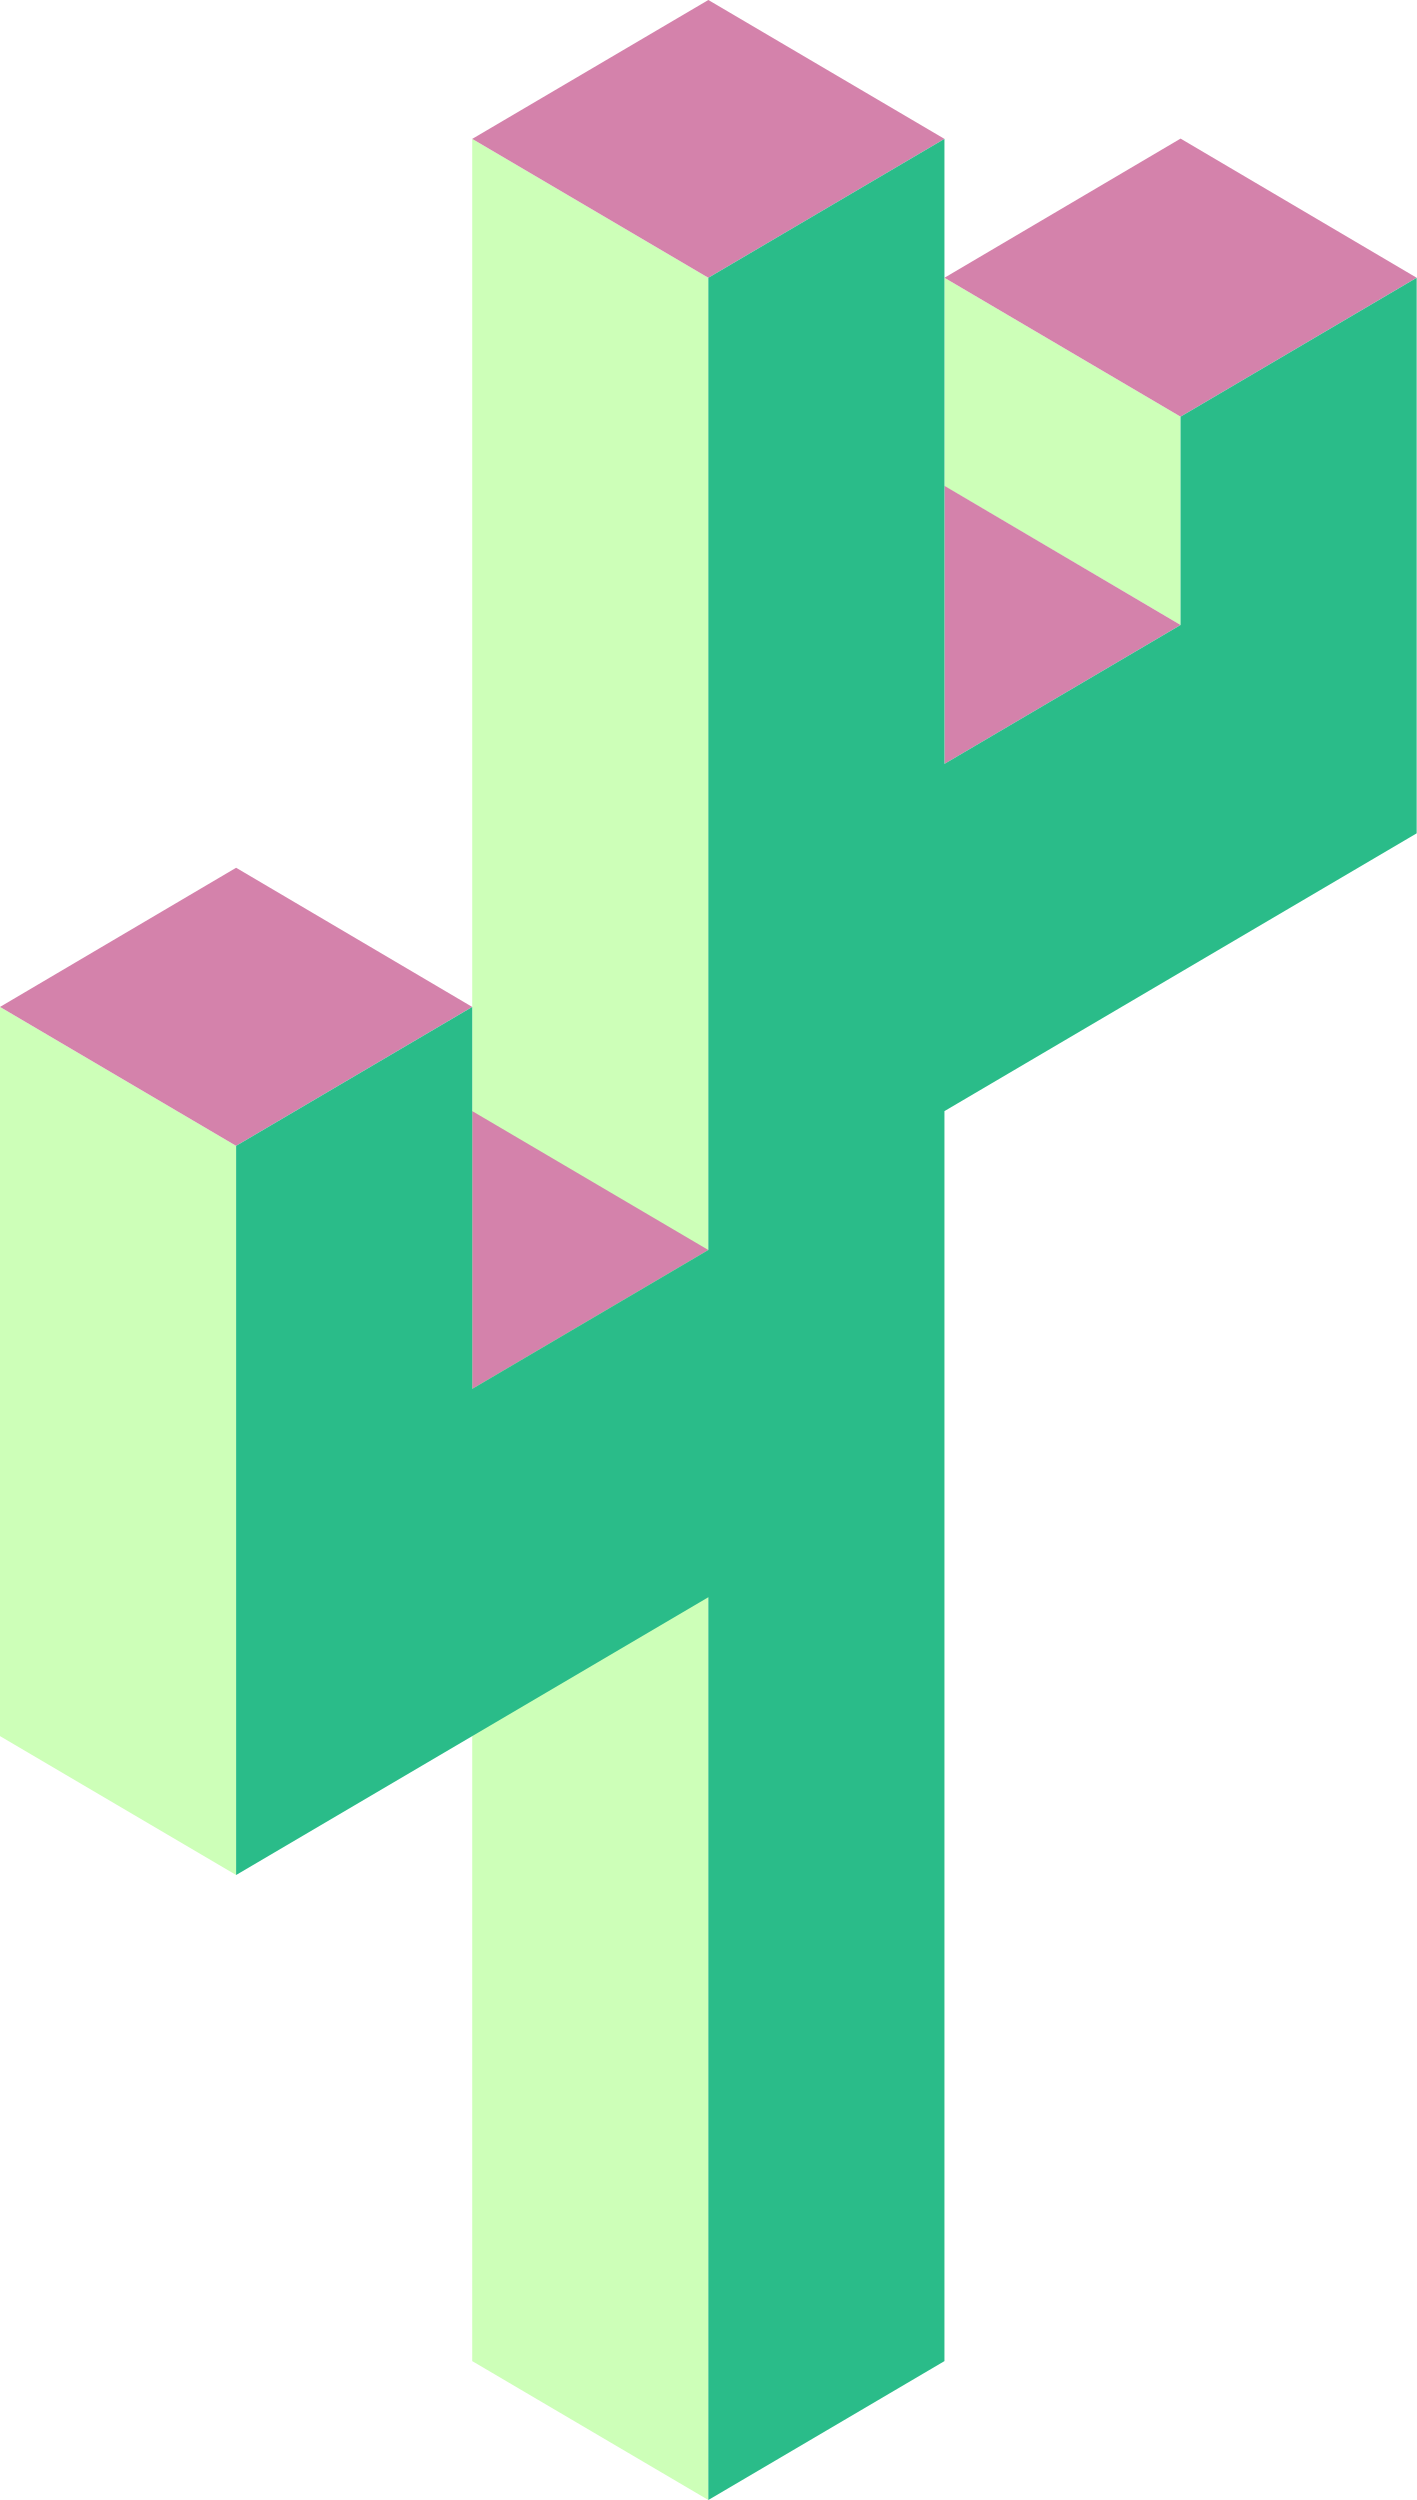
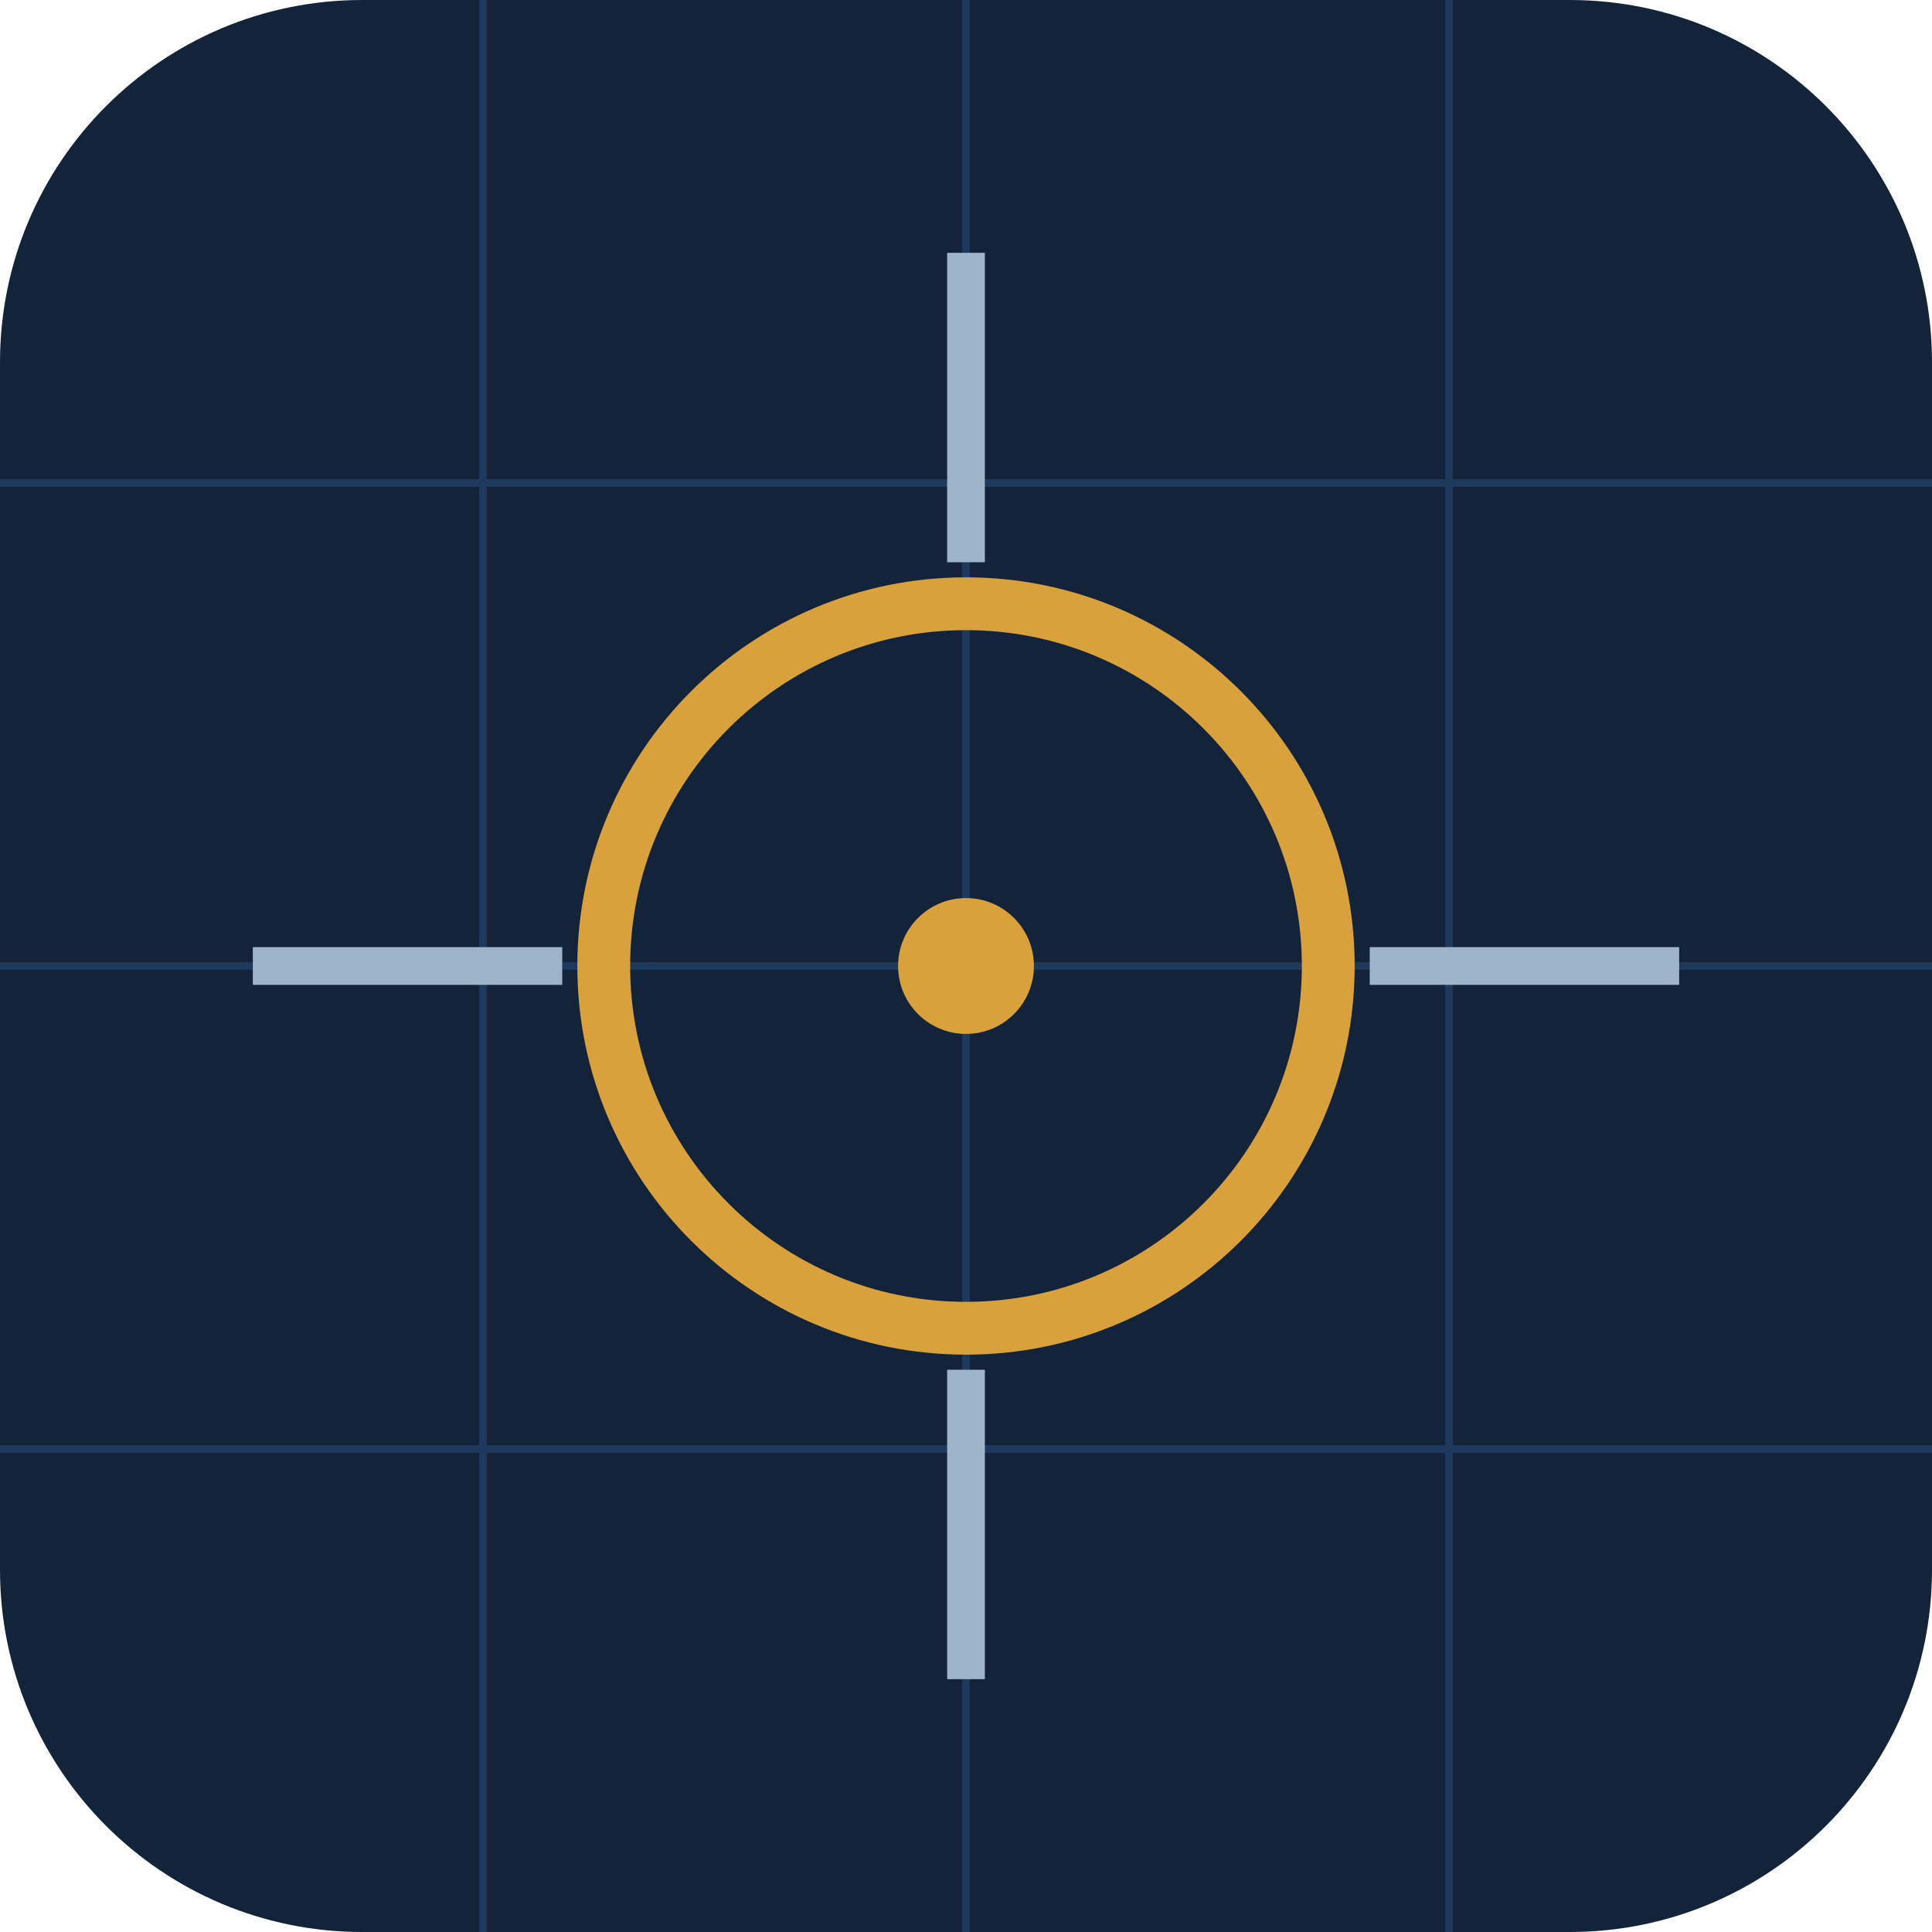
- <svg xmlns="http://www.w3.org/2000/svg" fill="none" viewBox="0 0 272 480">
-   <path fill="#cdffb8" d="M181.334 93.333v-40L226.667 80v40zM136.001 53.333 90.667 26.667v426.666L136.001 480zM45.333 220 0 193.334v140L45.333 360z" />
-   <path fill="#d482ab" d="M90.667 26.667 136.001 0l45.333 26.667-45.333 26.666zM181.334 53.33l45.333-26.72L272 53.33 226.667 80zM136 240l-45.333-26.67v53.34zM0 193.33l45.333-26.72 45.334 26.72L45.333 220zM181.334 93.277 226.667 120l-45.333 26.67z" />
-   <path fill="#2abc89" d="m136 53.333 45.333-26.666v120L226.667 120V80L272 53.333V160l-90.667 53.333v240L136 480V306.667L45.334 360V220l45.333-26.667v73.334L136 240z" />
+ <svg xmlns="http://www.w3.org/2000/svg" fill="none" viewBox="0 0 512 512">
+   <rect width="512" height="512" rx="96" fill="#12233a" />
+   <g stroke="#1d3a5c" stroke-width="2">
+     <path d="M128 0v512M256 0v512M384 0v512M0 128h512M0 256h512M0 384h512" />
+   </g>
+   <g stroke="#9db4c9" stroke-width="10" stroke-linecap="square">
+     <path d="M256 72v72M256 368v72M72 256h72M368 256h72" />
+   </g>
+   <circle cx="256" cy="256" r="96" stroke="#d9a13b" stroke-width="14" />
+   <circle cx="256" cy="256" r="18" fill="#d9a13b" />
</svg>
